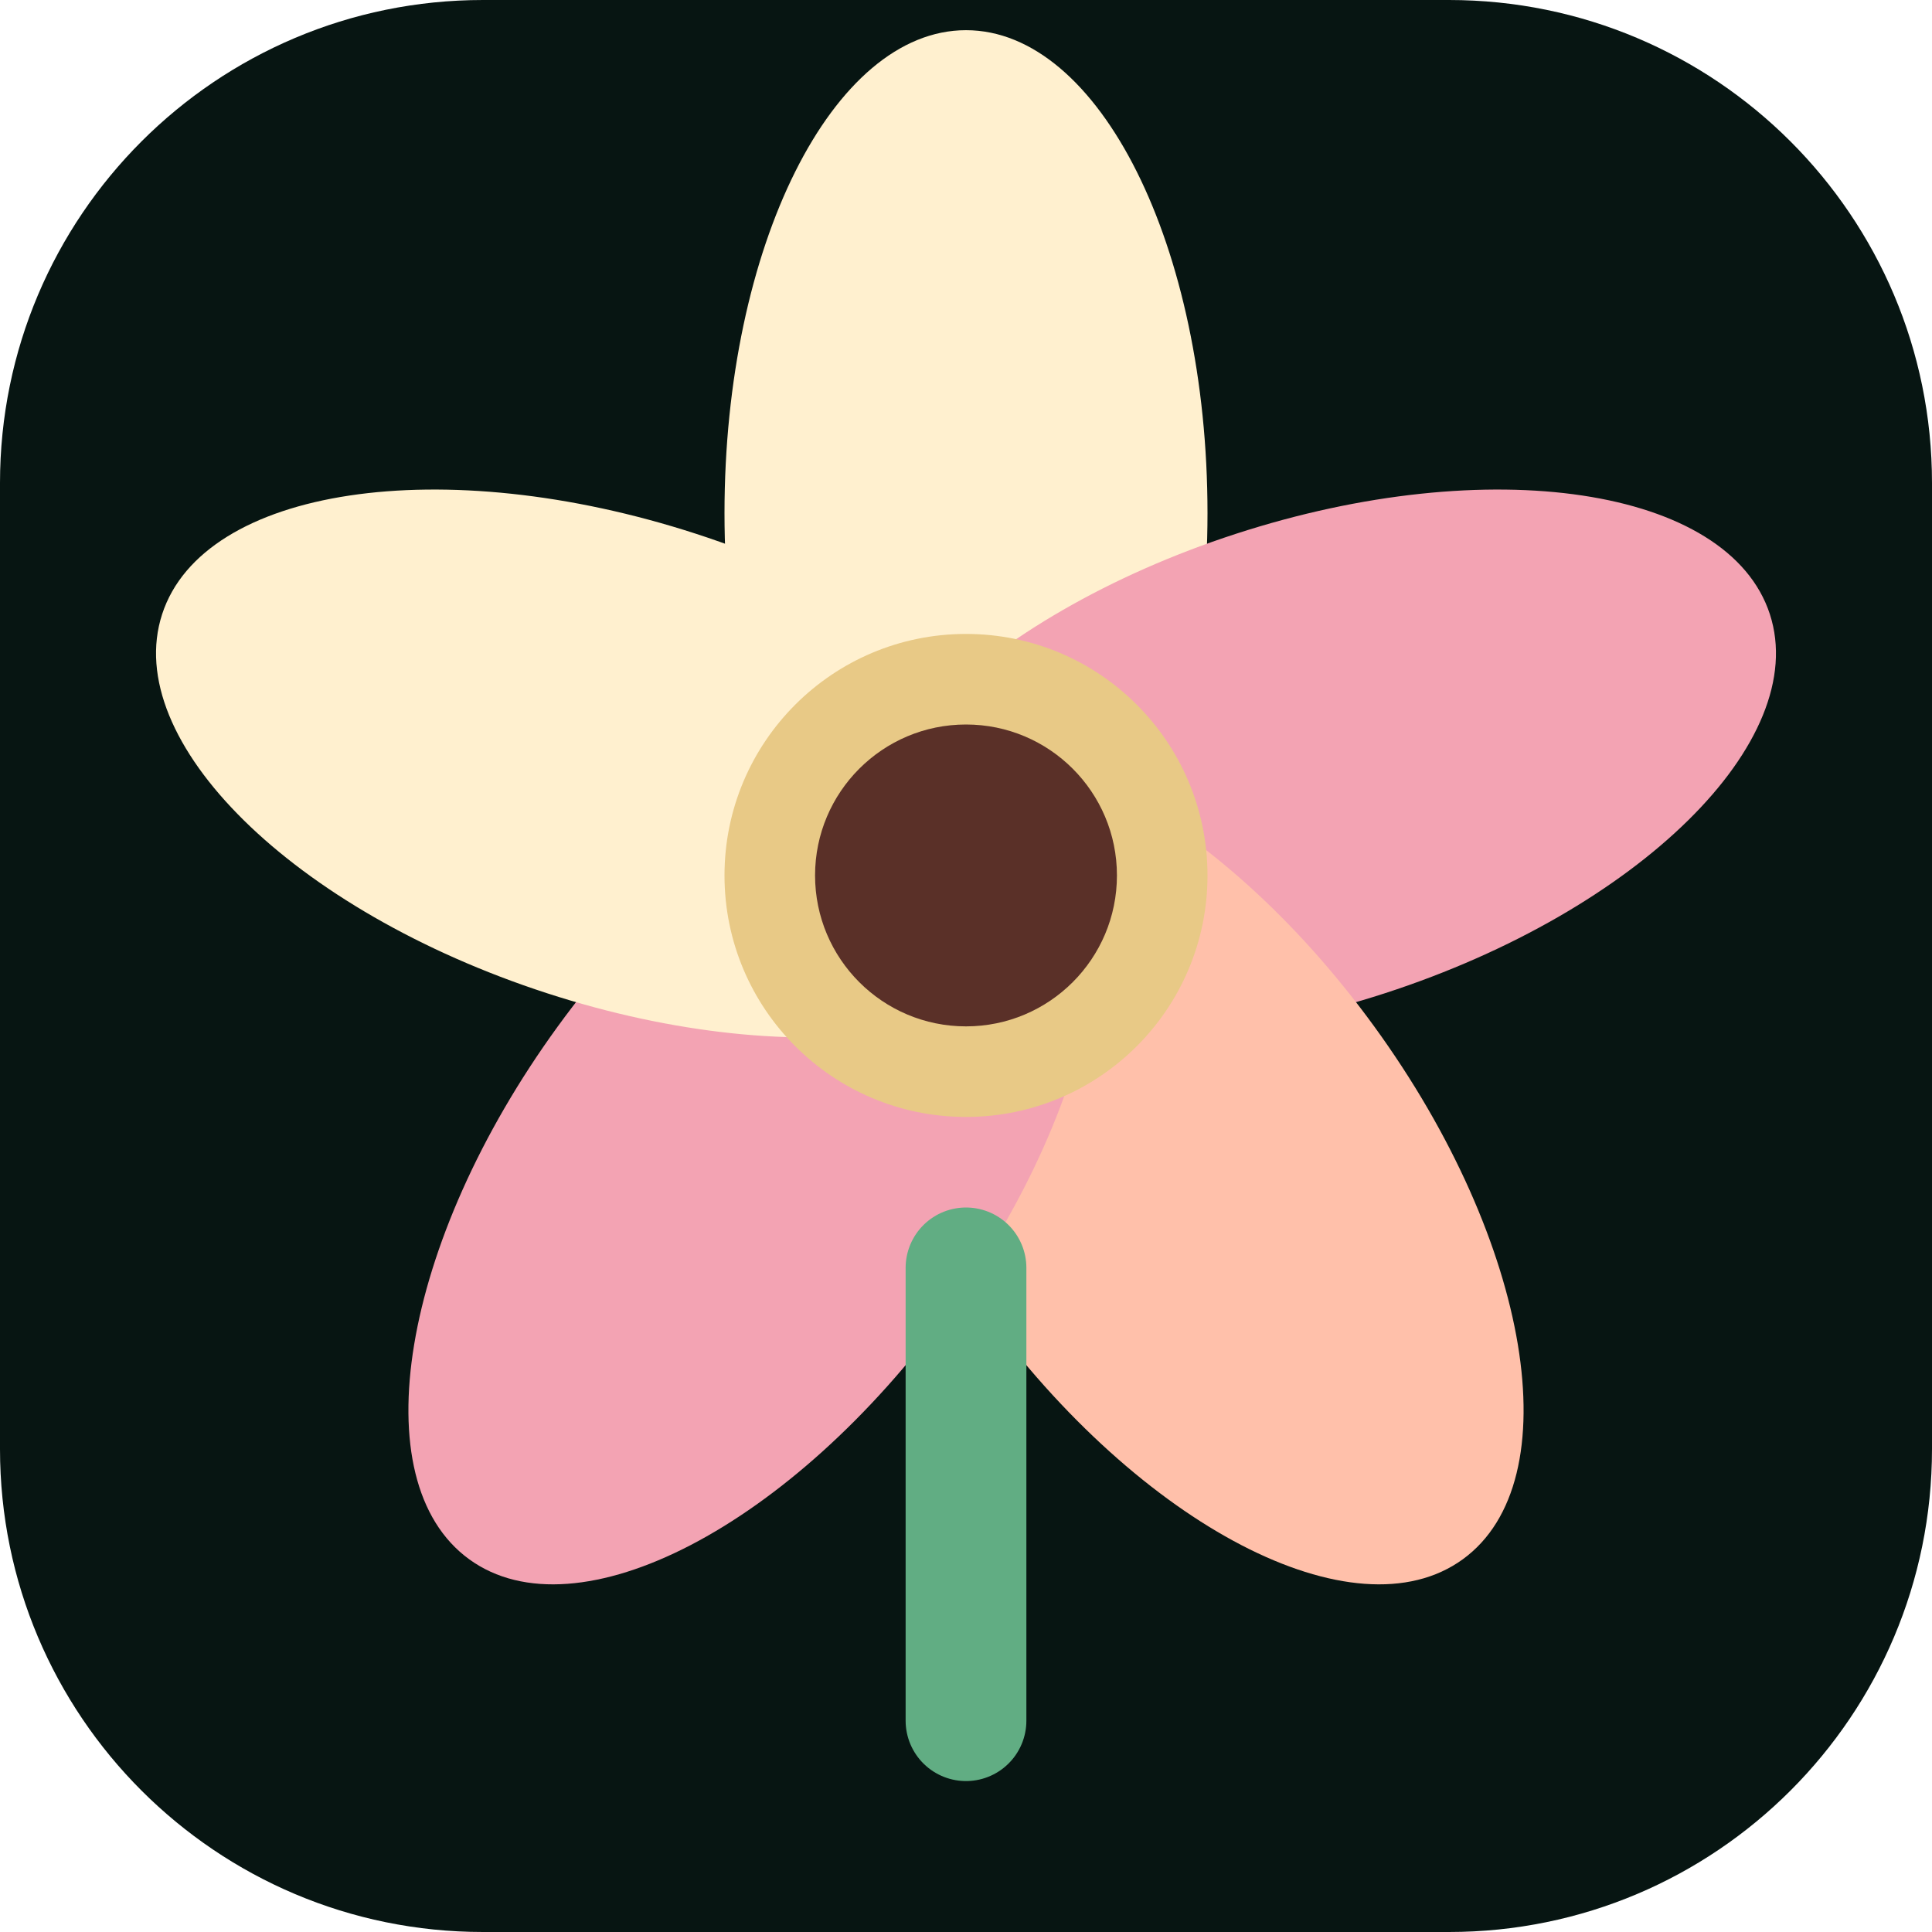
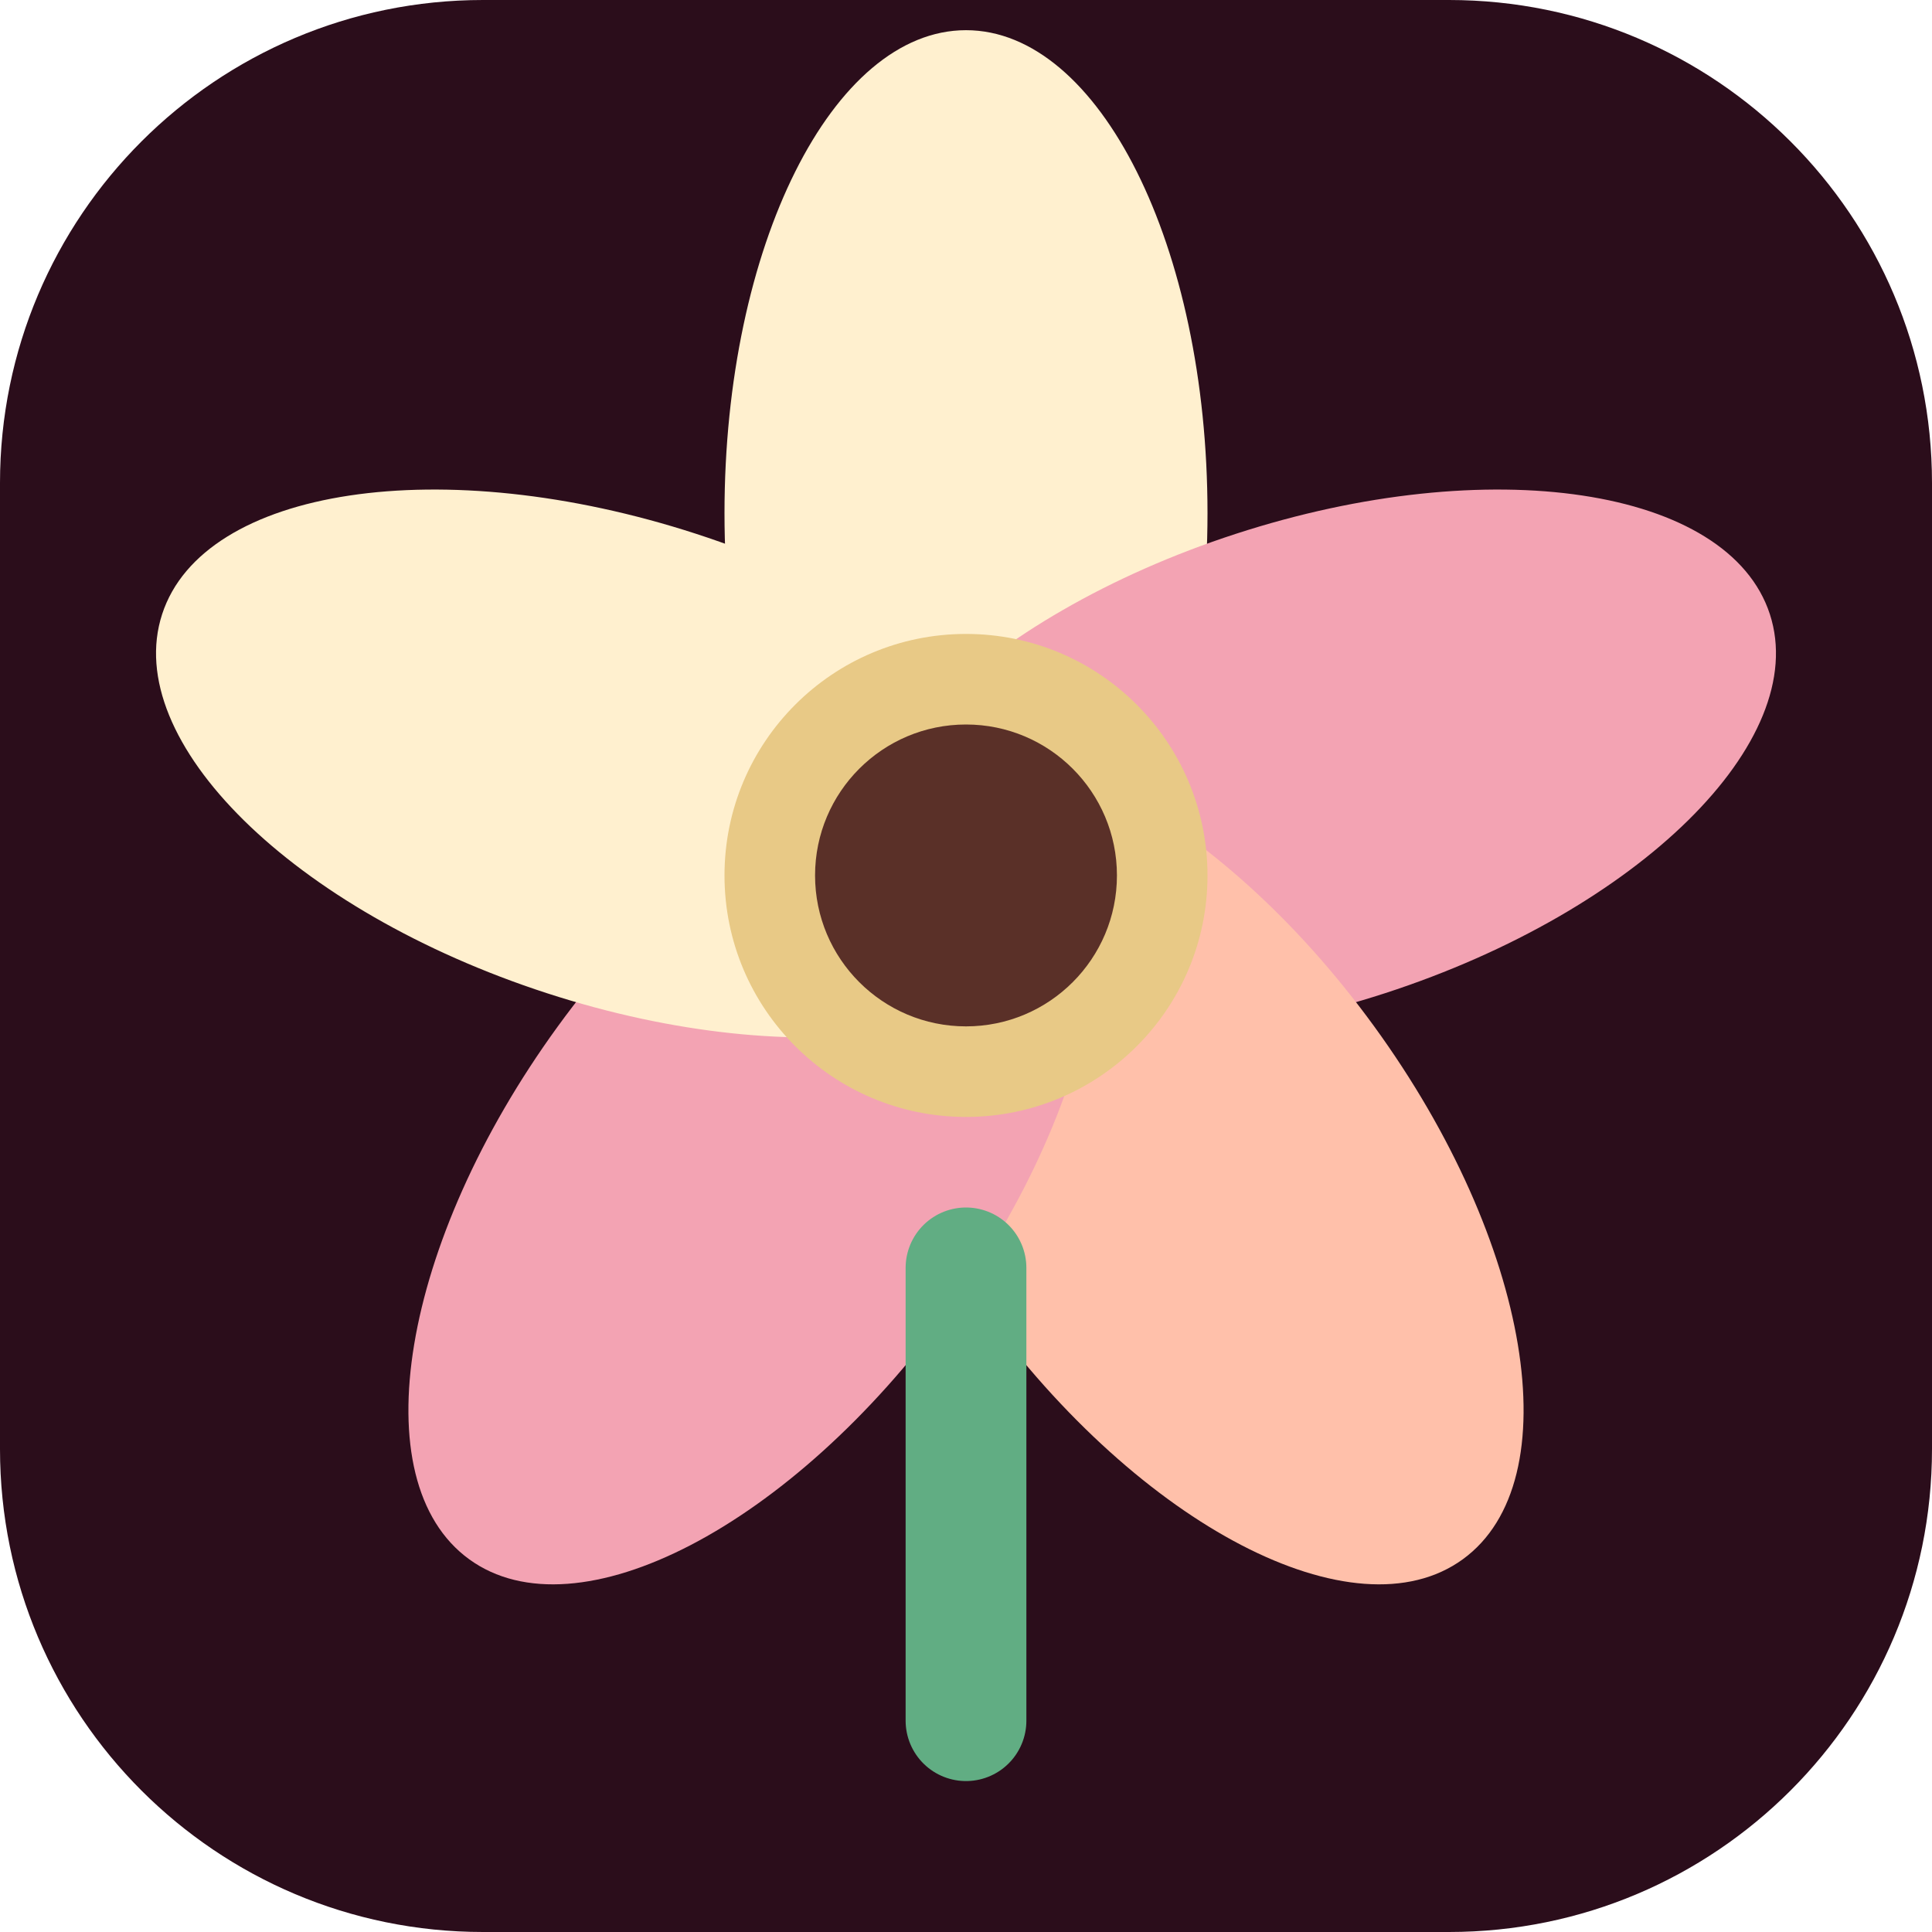
<svg xmlns="http://www.w3.org/2000/svg" viewBox="0 0 64 64">
-   <rect width="64" height="64" rx="16" fill="#071512" />
+   <rect width="64" height="64" rx="16" fill="#2b0d1b" />
  <g transform="translate(32 29)">
    <ellipse rx="8" ry="16" transform="rotate(0) translate(0 -12)" fill="#fff0cf" />
    <ellipse rx="8" ry="16" transform="rotate(72) translate(0 -12)" fill="#f3a3b3" />
    <ellipse rx="8" ry="16" transform="rotate(144) translate(0 -12)" fill="#ffc0aa" />
    <ellipse rx="8" ry="16" transform="rotate(216) translate(0 -12)" fill="#f3a3b3" />
    <ellipse rx="8" ry="16" transform="rotate(288) translate(0 -12)" fill="#fff0cf" />
    <circle r="8" fill="#e8c986" />
    <circle r="5" fill="#5a3028" />
  </g>
  <path d="M32 42v15" stroke="#61ad83" stroke-width="4" stroke-linecap="round" />
</svg>
